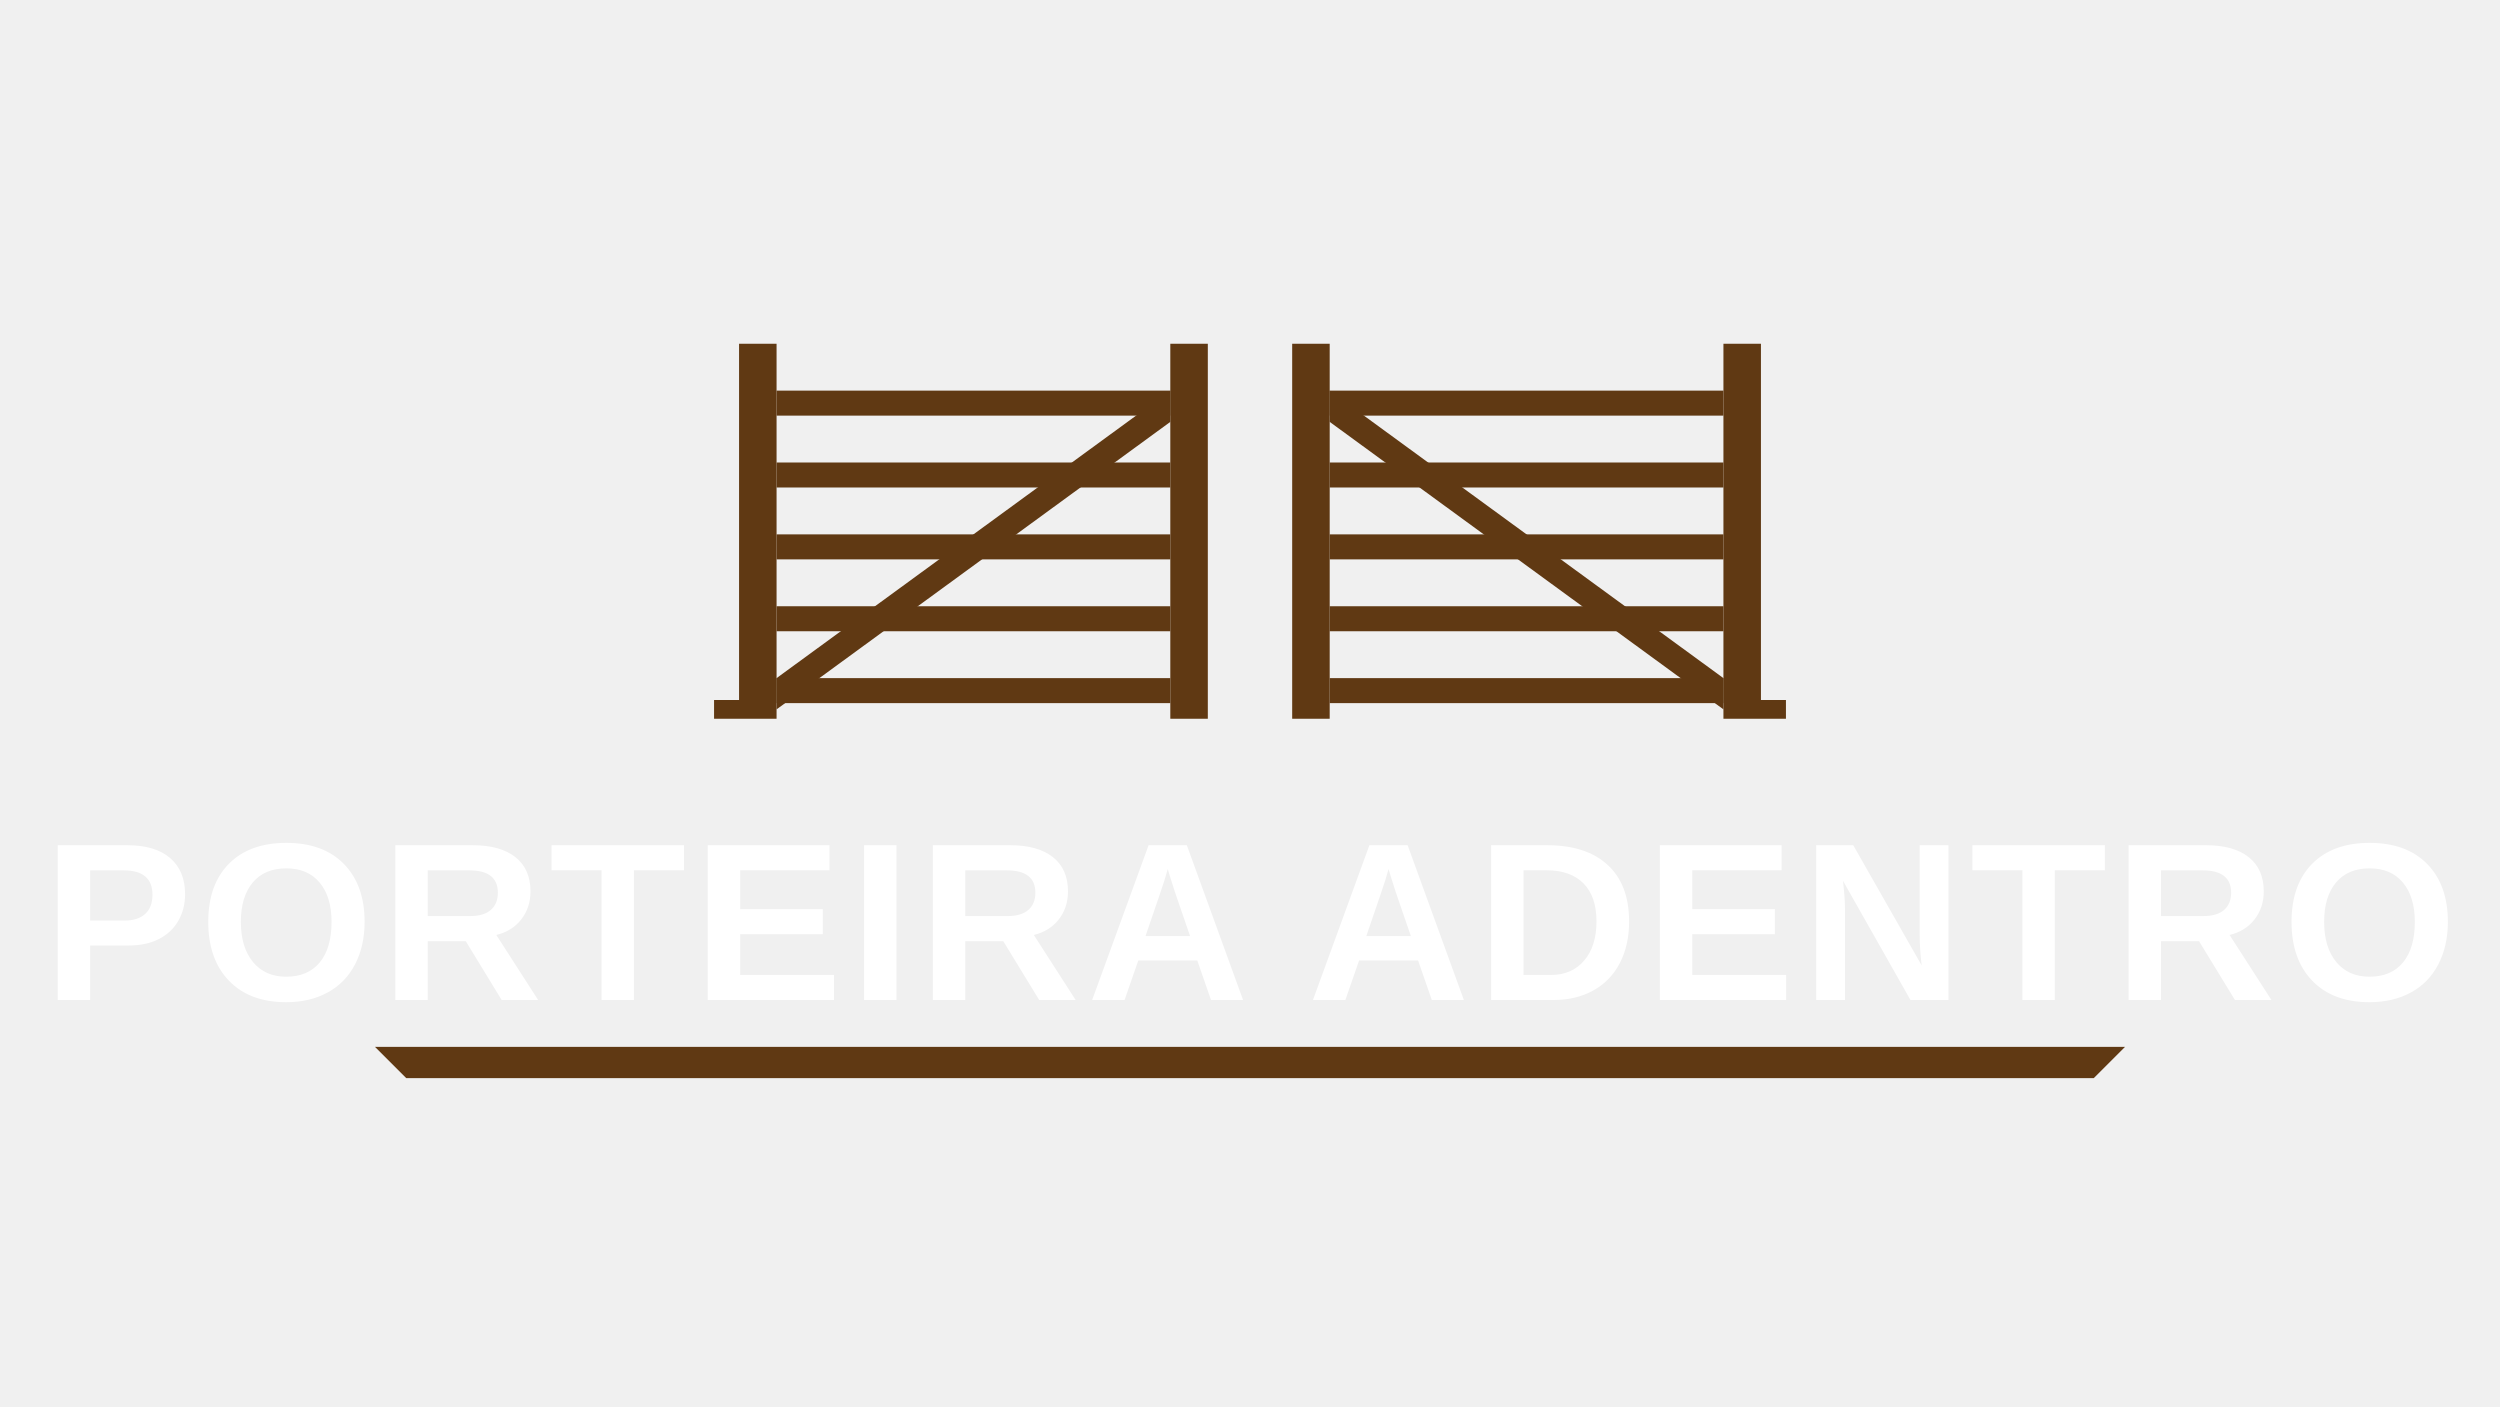
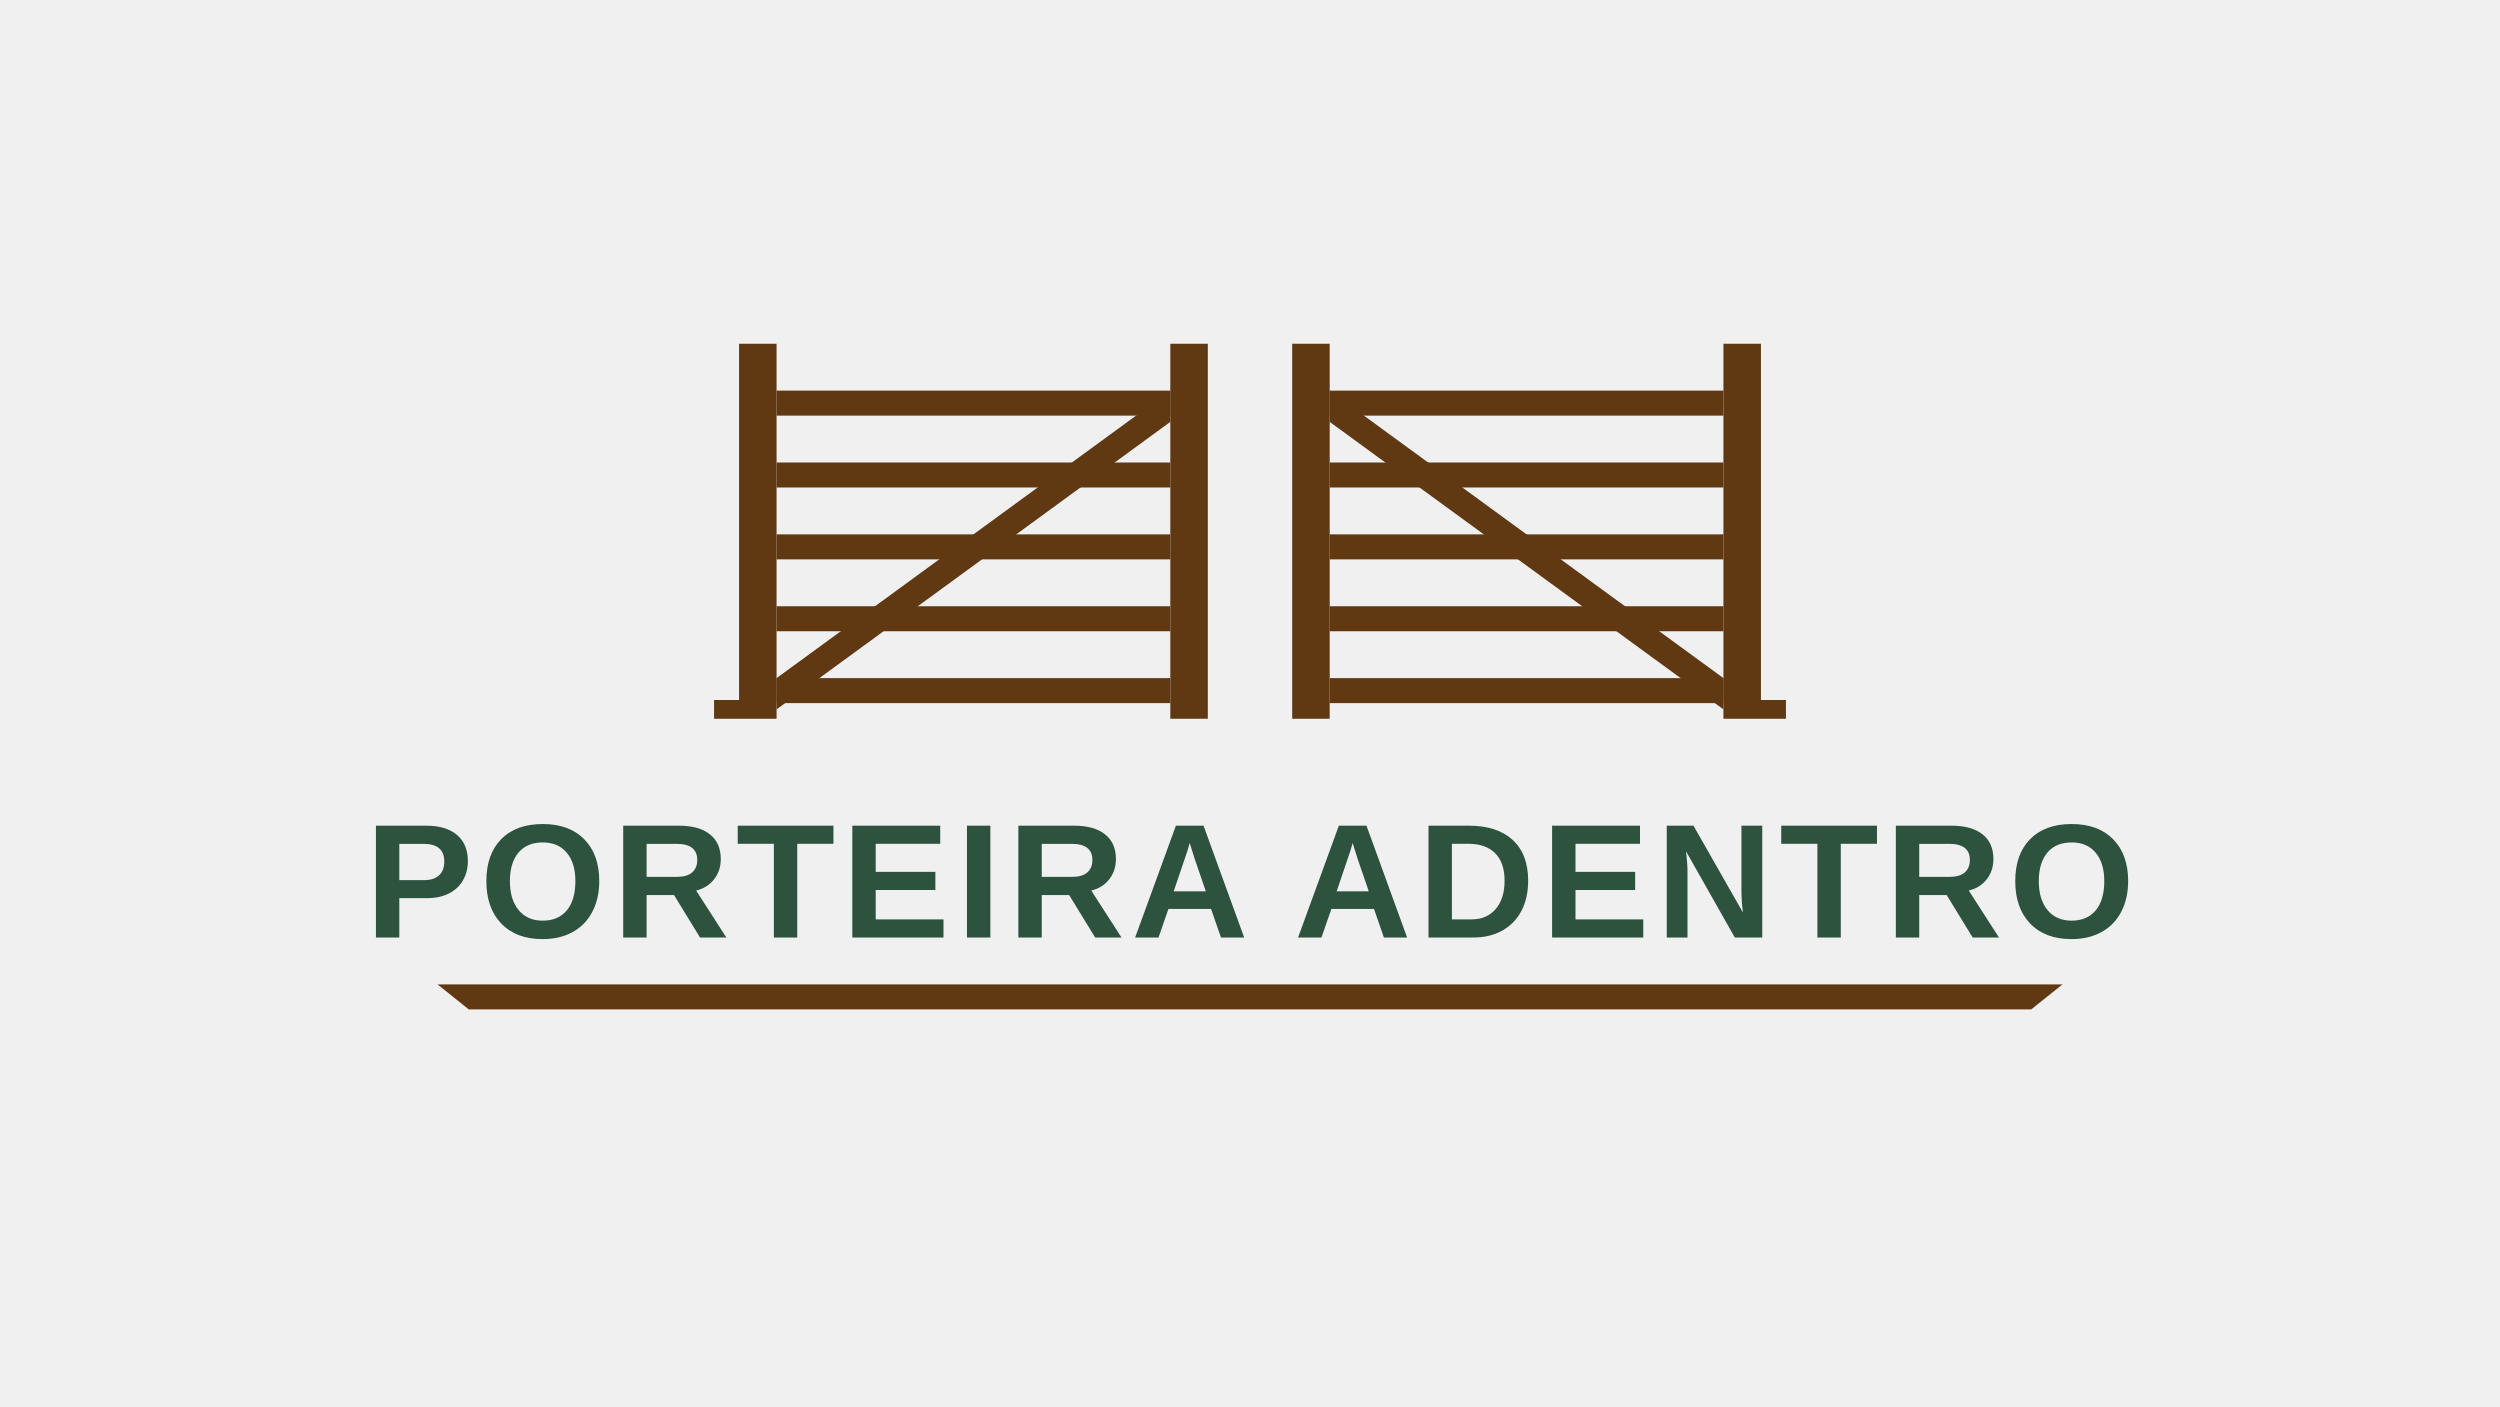
<svg xmlns="http://www.w3.org/2000/svg" viewBox="0 0 800 450">
  <g transform="translate(236.5, 110)">
    <g fill="#603913">
      <path d="M 0 0 L 12 0 L 12 120 L -8 120 L -8 114 L 0 114 Z" />
      <rect x="138" y="0" width="12" height="120" />
      <rect x="12" y="15" width="126" height="8" />
      <rect x="12" y="38" width="126" height="8" />
      <rect x="12" y="61" width="126" height="8" />
      <rect x="12" y="84" width="126" height="8" />
      <rect x="12" y="107" width="126" height="8" />
      <path d="M 12 107 L 138 15 L 138 25 L 12 117 Z" />
    </g>
    <g fill="#603913" transform="translate(177, 0)">
      <rect x="0" y="0" width="12" height="120" />
      <path d="M 138 0 L 150 0 L 150 114 L 158 114 L 158 120 L 138 120 Z" />
      <rect x="12" y="15" width="126" height="8" />
      <rect x="12" y="38" width="126" height="8" />
      <rect x="12" y="61" width="126" height="8" />
      <rect x="12" y="84" width="126" height="8" />
      <rect x="12" y="107" width="126" height="8" />
      <path d="M 12 15 L 138 107 L 138 117 L 12 25 Z" />
    </g>
  </g>
-   <text x="400" y="320" font-family="Arial, Helvetica, sans-serif" font-weight="bold" font-size="72" fill="#ffffff" text-anchor="middle" letter-spacing="2">
- 
+   <text x="400" y="300" font-family="Arial, Helvetica, sans-serif" font-weight="bold" font-size="52" fill="#2D523E" text-anchor="middle" letter-spacing="2">
    PORTEIRA ADENTRO
- 
  </text>
-   <path d="M 120 335 L 680 335 L 670 345 L 130 345 Z" fill="#603913" />
+   <path d="M 140 315 L 660 315 L 650 323 L 150 323 Z" fill="#603913" />
</svg>
